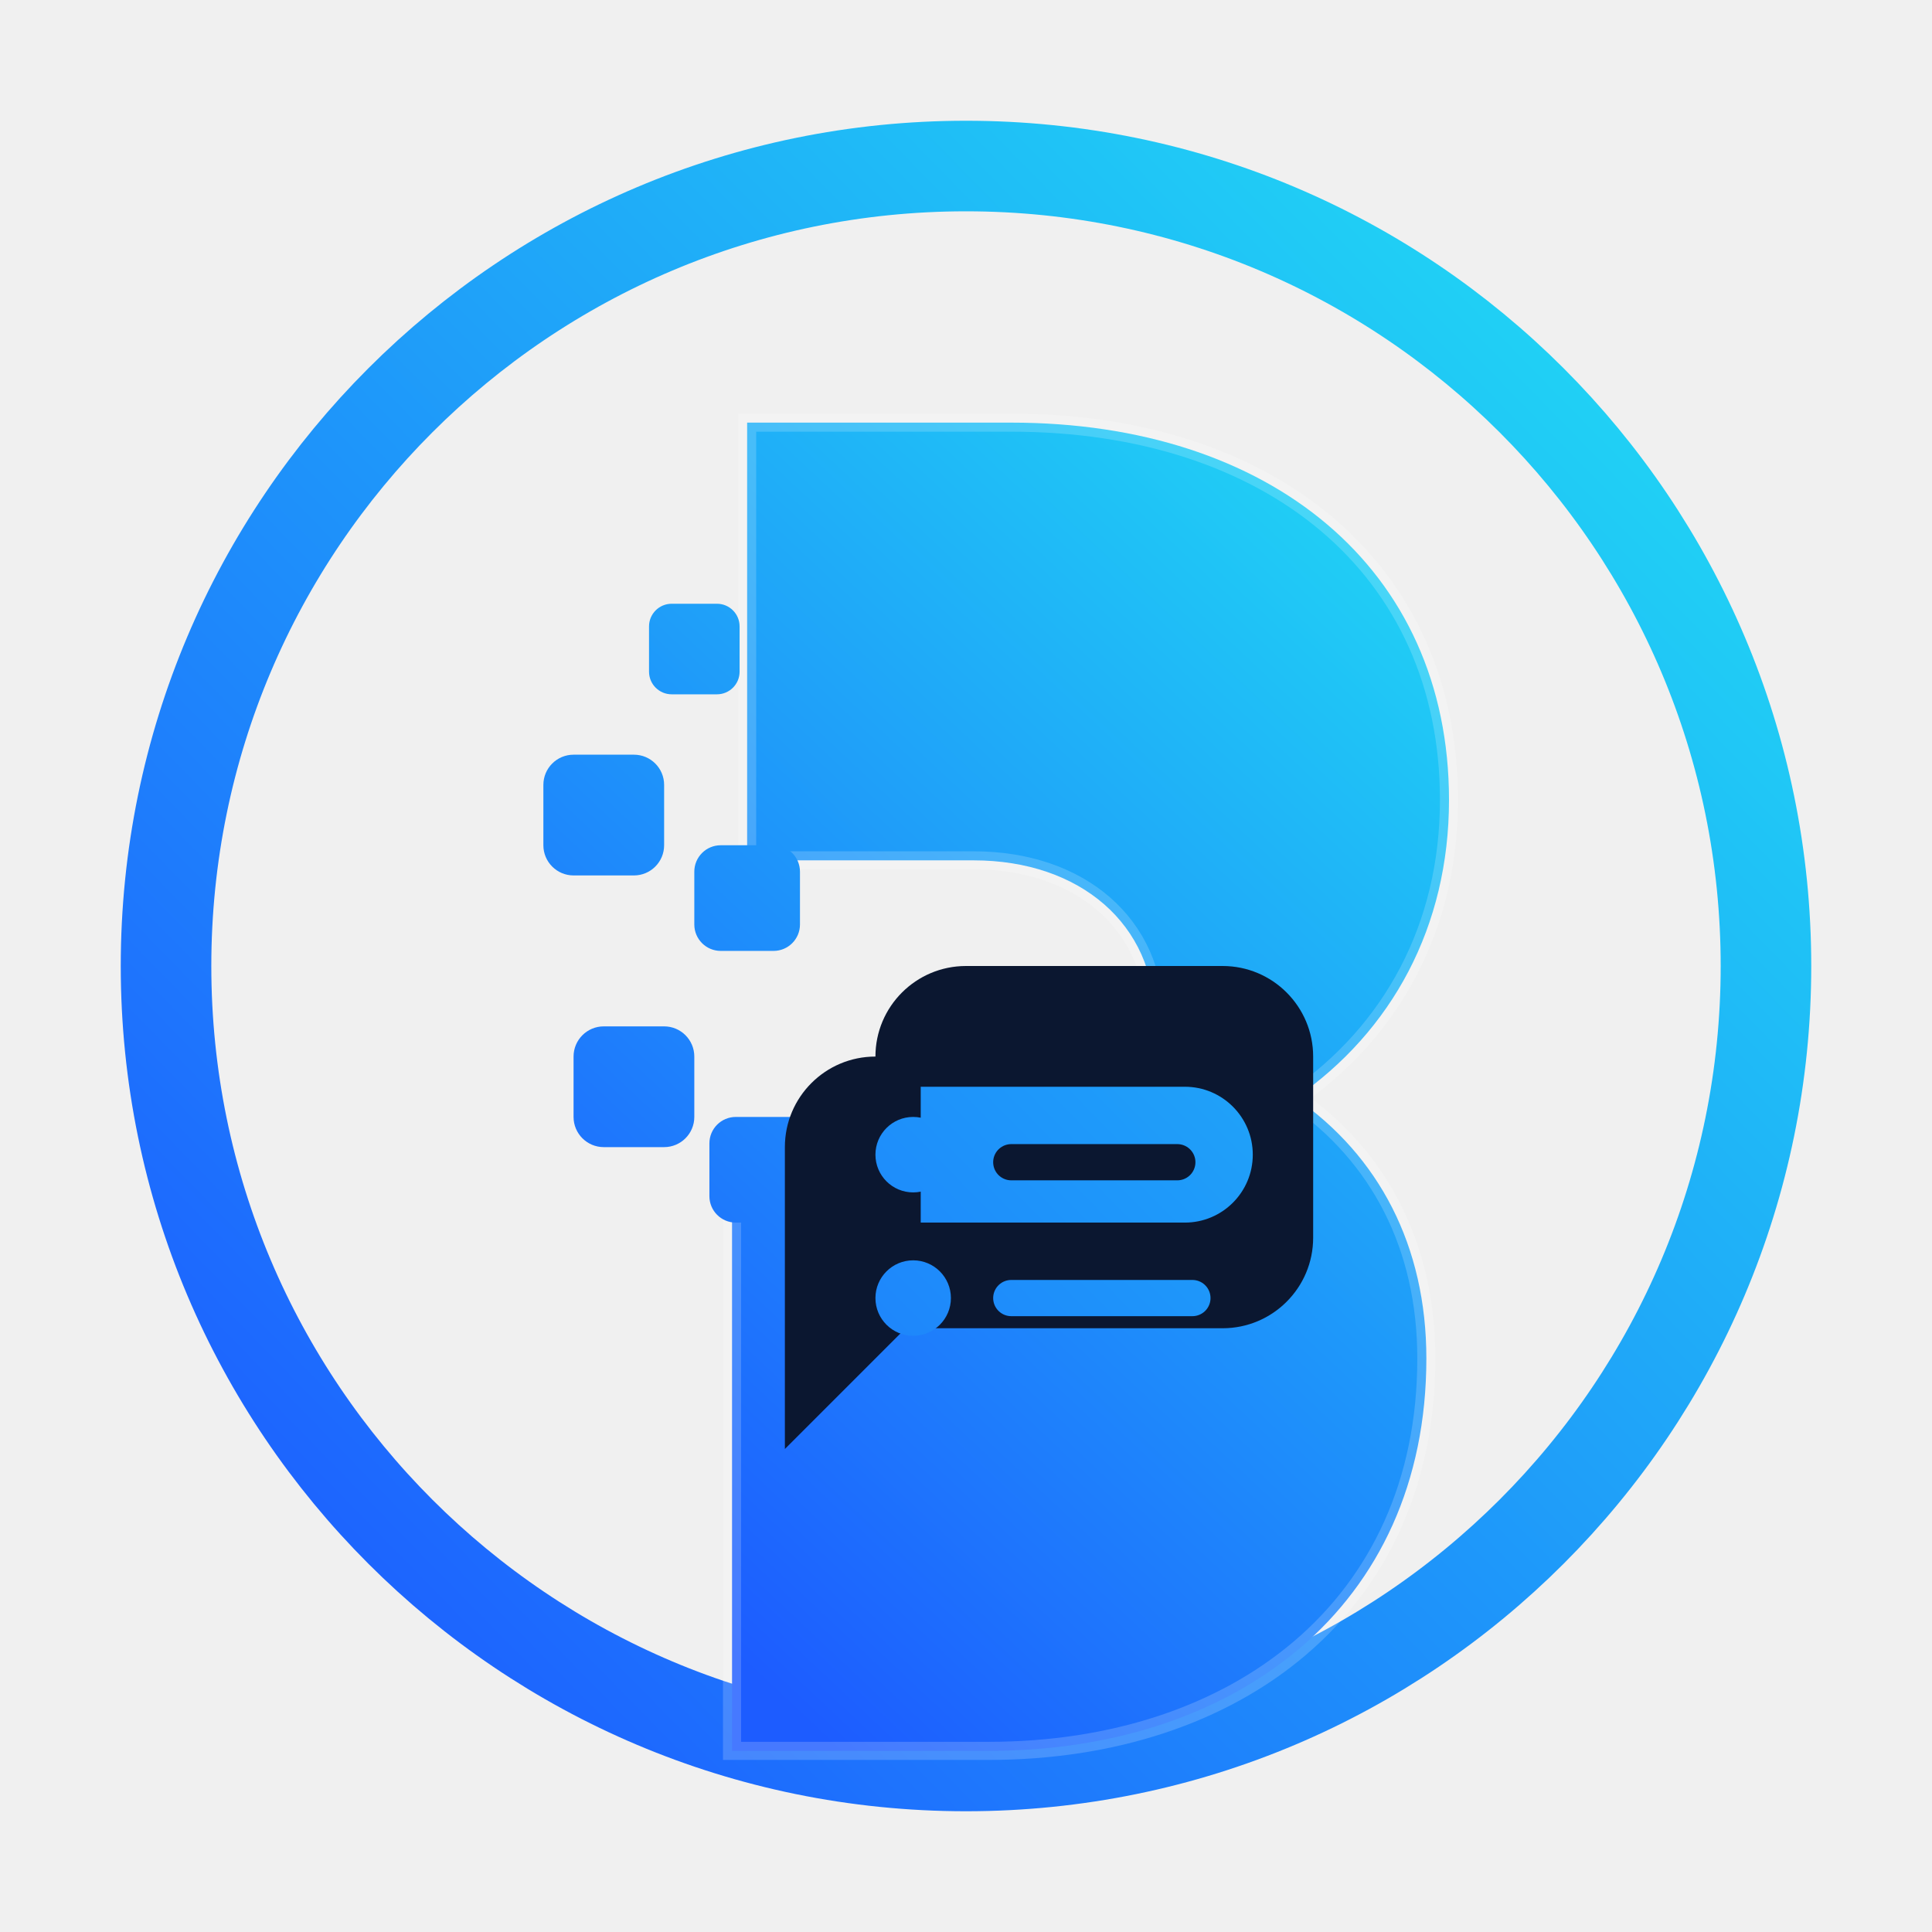
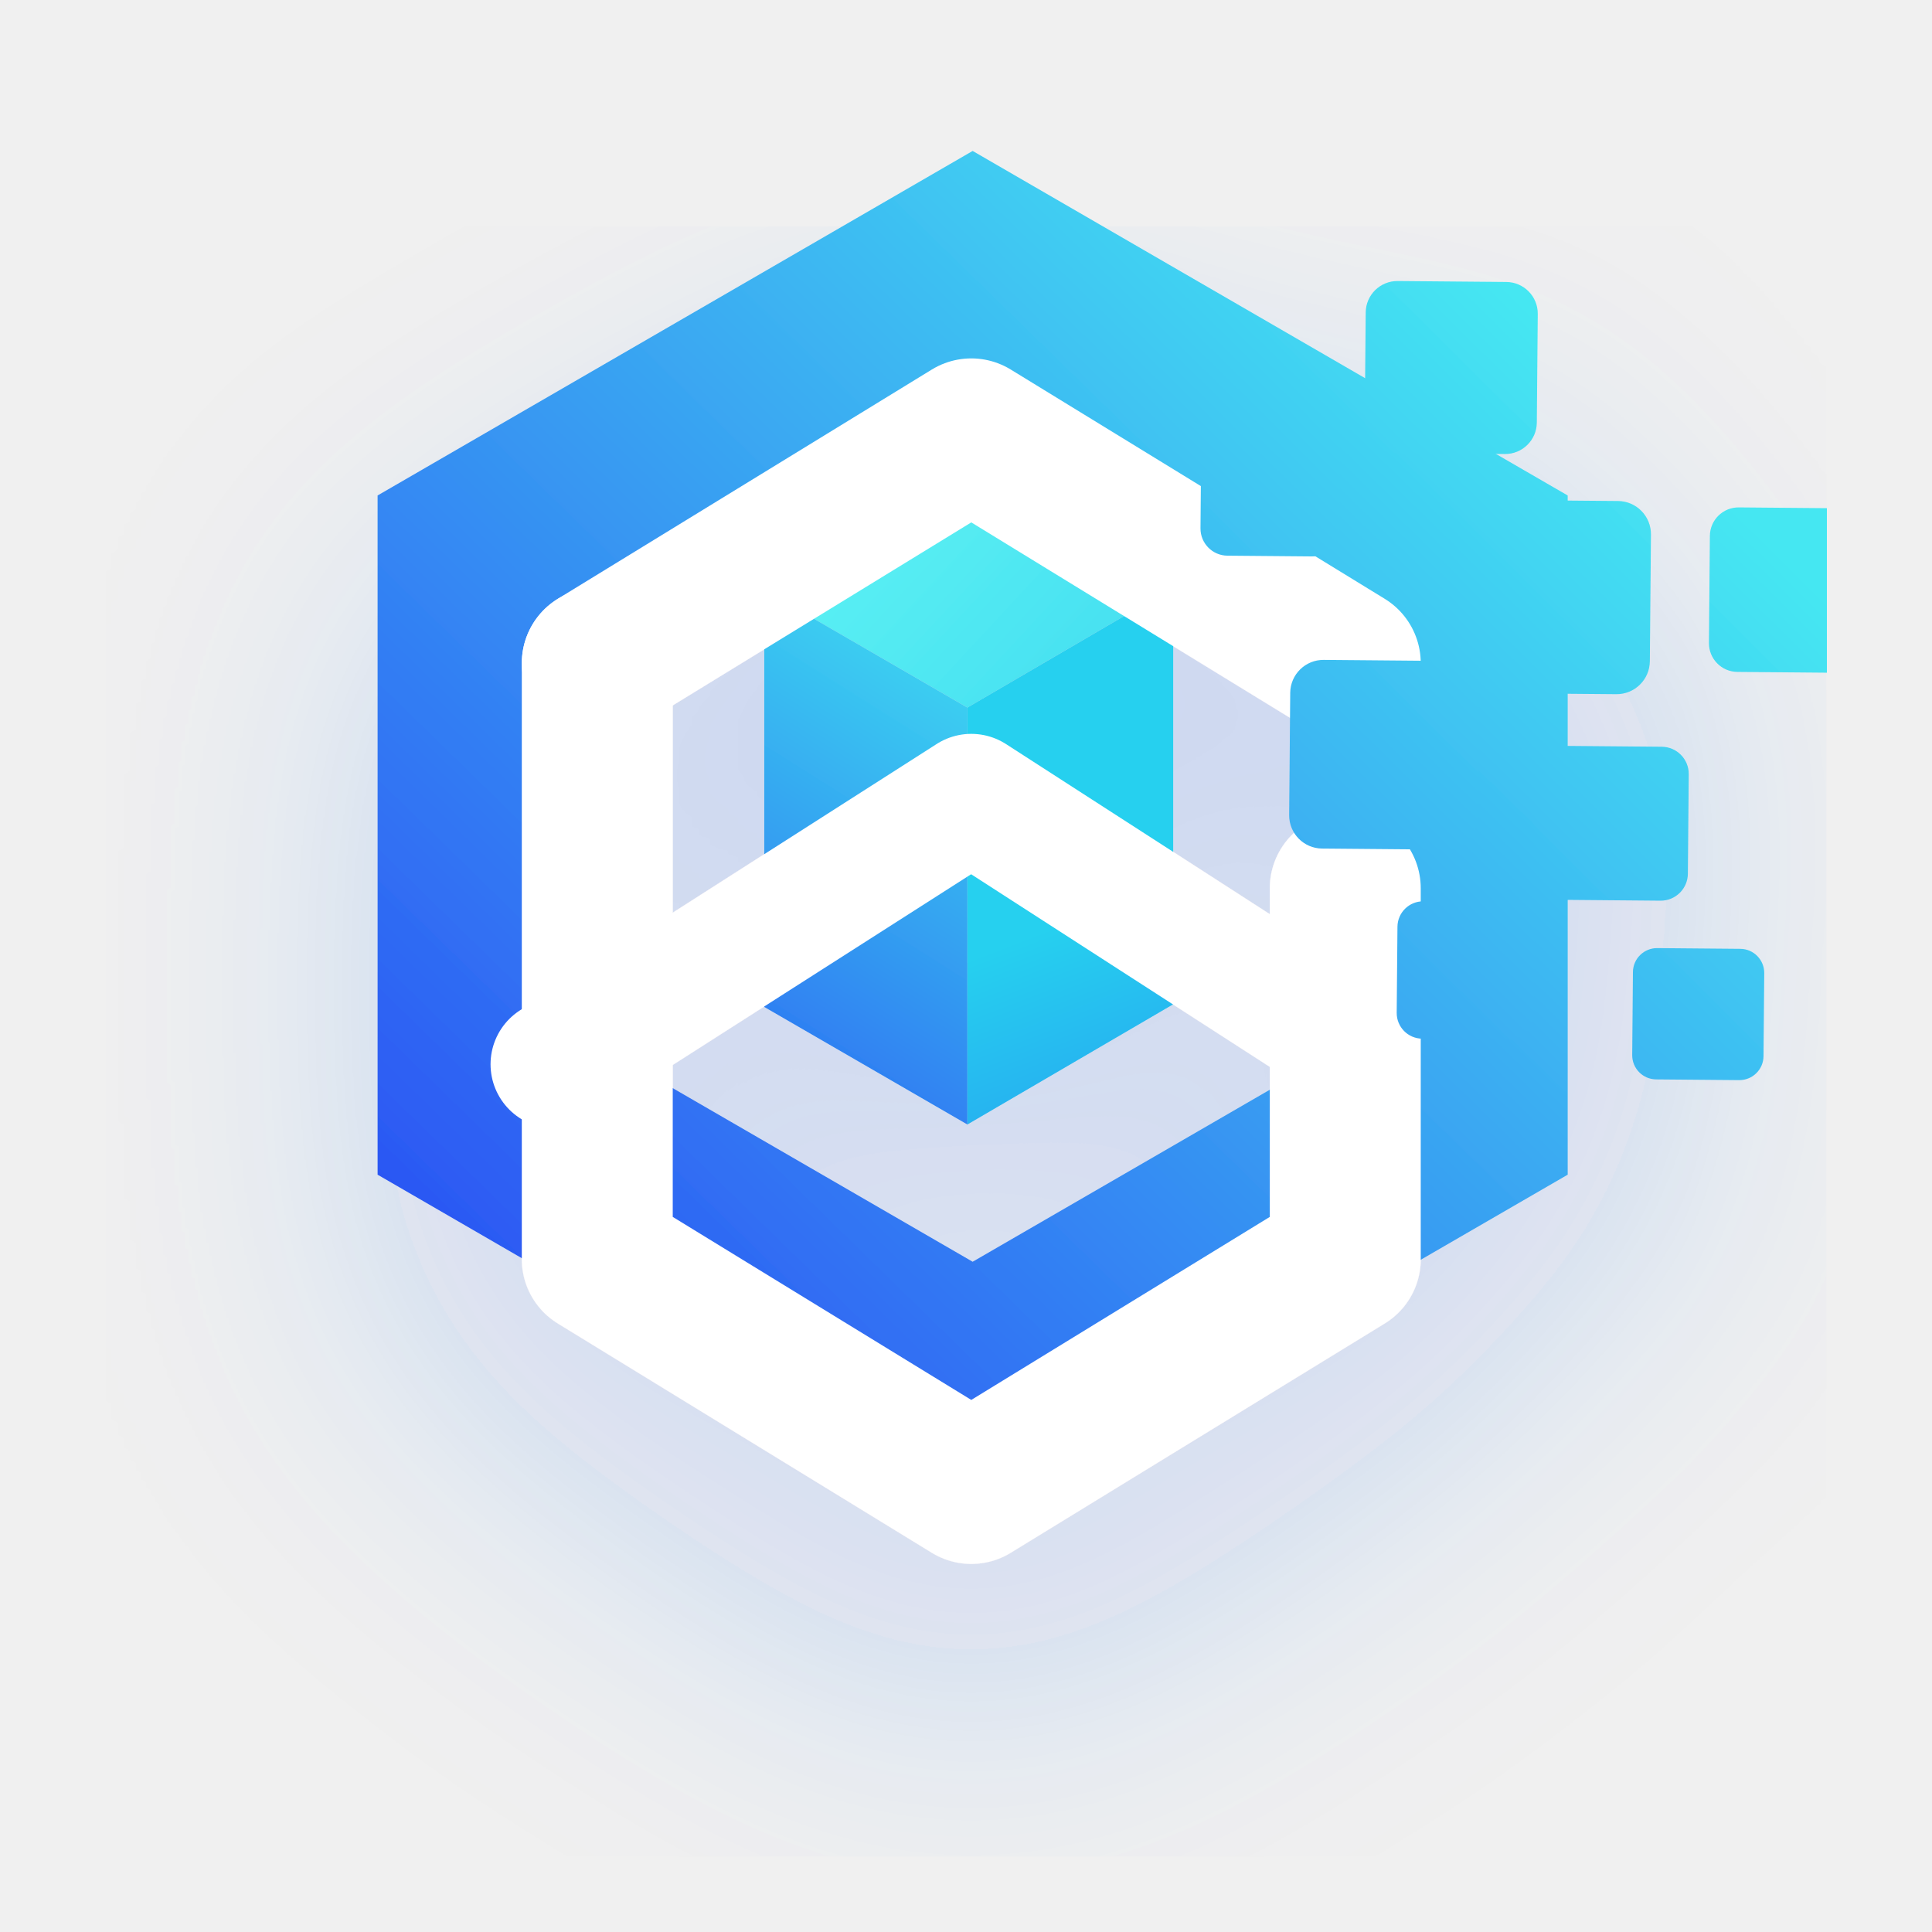
<svg xmlns="http://www.w3.org/2000/svg" width="128" height="128" viewBox="0 0 128 128" fill="none">
  <defs>
-     <linearGradient id="ring" x1="18" y1="110" x2="112" y2="18" gradientUnits="userSpaceOnUse">
-       <stop stop-color="#1D5CFF" />
-       <stop offset="1" stop-color="#20DAF4" />
+     <linearGradient id="outer" x1="21" y1="104" x2="102" y2="21" gradientUnits="userSpaceOnUse">
+       <stop stop-color="#2636F3" />
+       <stop offset="1" stop-color="#45E7F2" />
    </linearGradient>
-     <linearGradient id="mark" x1="34" y1="96" x2="96" y2="30" gradientUnits="userSpaceOnUse">
-       <stop stop-color="#1D5CFF" />
-       <stop offset="1" stop-color="#20DAF4" />
+     <linearGradient id="cubeFront" x1="50" y1="93" x2="79" y2="47" gradientUnits="userSpaceOnUse">
+       <stop stop-color="#2439F2" />
+       <stop offset="1" stop-color="#3FE6F1" />
    </linearGradient>
+     <linearGradient id="cubeTop" x1="52" y1="40" x2="80" y2="66" gradientUnits="userSpaceOnUse">
+       <stop stop-color="#5AF0F3" />
+       <stop offset="1" stop-color="#32CFEF" />
+     </linearGradient>
+     <linearGradient id="cubeSide" x1="76" y1="59" x2="88" y2="90" gradientUnits="userSpaceOnUse">
+       <stop stop-color="#25D0EF" />
+       <stop offset="1" stop-color="#2A74F2" />
+     </linearGradient>
+     <filter id="glow" x="7" y="5" width="114" height="118" filterUnits="userSpaceOnUse" color-interpolation-filters="sRGB">
+       <feDropShadow dx="0" dy="10" stdDeviation="10" flood-color="#2F72F5" flood-opacity="0.18" />
+     </filter>
  </defs>
-   <circle cx="64" cy="64" r="53" stroke="url(#ring)" stroke-width="6" />
-   <path d="M49.5 28H67C84.121 28 96 37.632 96 53C96 61.374 92.236 68.314 85.828 72.746C91.365 76.584 94.5 82.563 94.5 90C94.5 106.481 81.867 116 65.5 116H48.5V78H64.5C71.584 78 76.5 73.729 76.5 67.5C76.5 61.271 71.584 57 64.5 57H49.5V28Z" fill="url(#mark)" />
-   <path d="M49.5 28H67C84.121 28 96 37.632 96 53C96 61.374 92.236 68.314 85.828 72.746C91.365 76.584 94.5 82.563 94.5 90C94.5 106.481 81.867 116 65.5 116H48.5V78H64.5C71.584 78 76.5 73.729 76.5 67.5C76.5 61.271 71.584 57 64.5 57H49.5V28Z" stroke="rgba(255,255,255,0.18)" stroke-width="1.2" />
-   <rect x="43" y="40" width="6" height="6" rx="1.5" fill="url(#mark)" />
-   <rect x="36" y="50" width="8" height="8" rx="2" fill="url(#mark)" />
-   <rect x="46" y="56" width="7" height="7" rx="1.75" fill="url(#mark)" />
-   <rect x="38" y="68" width="8" height="8" rx="2" fill="url(#mark)" />
-   <rect x="47" y="74" width="7" height="7" rx="1.75" fill="url(#mark)" />
-   <path d="M58 70C58 66.686 60.686 64 64 64H81C84.314 64 87 66.686 87 70V82C87 85.314 84.314 88 81 88H60L52 96V76C52 72.686 54.686 70 58 70Z" fill="#0B1730" />
-   <path d="M61 72H78.5C80.985 72 83 74.015 83 76.5C83 78.985 80.985 81 78.5 81H61V72Z" fill="url(#ring)" />
-   <circle cx="60.5" cy="76.5" r="2.5" fill="url(#ring)" />
-   <path d="M67 77H78" stroke="#0B1730" stroke-width="2.4" stroke-linecap="round" />
-   <path d="M67 86H79" stroke="url(#ring)" stroke-width="2.4" stroke-linecap="round" />
-   <circle cx="60.5" cy="86" r="2.5" fill="url(#ring)" />
+   <g filter="url(#glow)">
+     <path fill-rule="evenodd" clip-rule="evenodd" d="M64.441 10L103.864 32.826V77.826L64.441 100.652L25.017 77.826V32.826L64.441 10ZM64.441 27.058L89.091 41.327V69.325L64.441 83.594L39.79 69.325V41.327L64.441 27.058Z" fill="url(#outer)" />
+     <path d="M50.635 39.09L64.27 31.126L77.728 38.914L64.093 46.878L50.635 39.09Z" fill="url(#cubeTop)" />
+     <path d="M50.635 39.09V66.713L64.093 74.501V46.879L50.635 39.09Z" fill="url(#cubeFront)" />
+     <path d="M77.728 38.915V66.537L64.093 74.501V46.879L77.728 38.915Z" fill="url(#cubeSide)" />
+     <path d="M39.571 43.935L64.35 28.745L89.128 43.935" stroke="white" stroke-width="10" stroke-linecap="round" stroke-linejoin="round" />
+     <path d="M39.571 43.935V83.422L64.35 98.613L89.128 83.422V58.851" stroke="white" stroke-width="10" stroke-linecap="round" stroke-linejoin="round" />
+     <path d="M36.75 70.511L64.35 52.87L86.945 67.441" stroke="white" stroke-width="8.5" stroke-linecap="round" stroke-linejoin="round" />
+     <rect x="79.6" y="27.6" width="9.2" height="9.2" rx="1.8" transform="rotate(0.5 79.6 27.6)" fill="url(#outer)" />
+     <rect x="90.5" y="18.6" width="11.4" height="11.4" rx="2.1" transform="rotate(0.5 90.5 18.6)" fill="url(#outer)" />
+     <rect x="96.6" y="33.1" width="12.8" height="12.8" rx="2.2" transform="rotate(0.5 96.6 33.1)" fill="url(#outer)" />
+     <rect x="85.5" y="43.7" width="12.5" height="12.5" rx="2.2" transform="rotate(0.5 85.5 43.7)" fill="url(#outer)" />
+     <rect x="101.7" y="49.4" width="10.2" height="10.2" rx="1.8" transform="rotate(0.5 101.7 49.4)" fill="url(#outer)" />
+     <rect x="113.3" y="33.6" width="10.9" height="10.9" rx="1.9" transform="rotate(0.5 113.3 33.6)" fill="url(#outer)" />
+     <rect x="108.2" y="62.8" width="8.7" height="8.7" rx="1.6" transform="rotate(0.5 108.2 62.8)" fill="url(#outer)" />
+     <rect x="92.6" y="59.7" width="9.1" height="9.1" rx="1.7" transform="rotate(0.5 92.6 59.7)" fill="url(#outer)" />
+   </g>
</svg>
